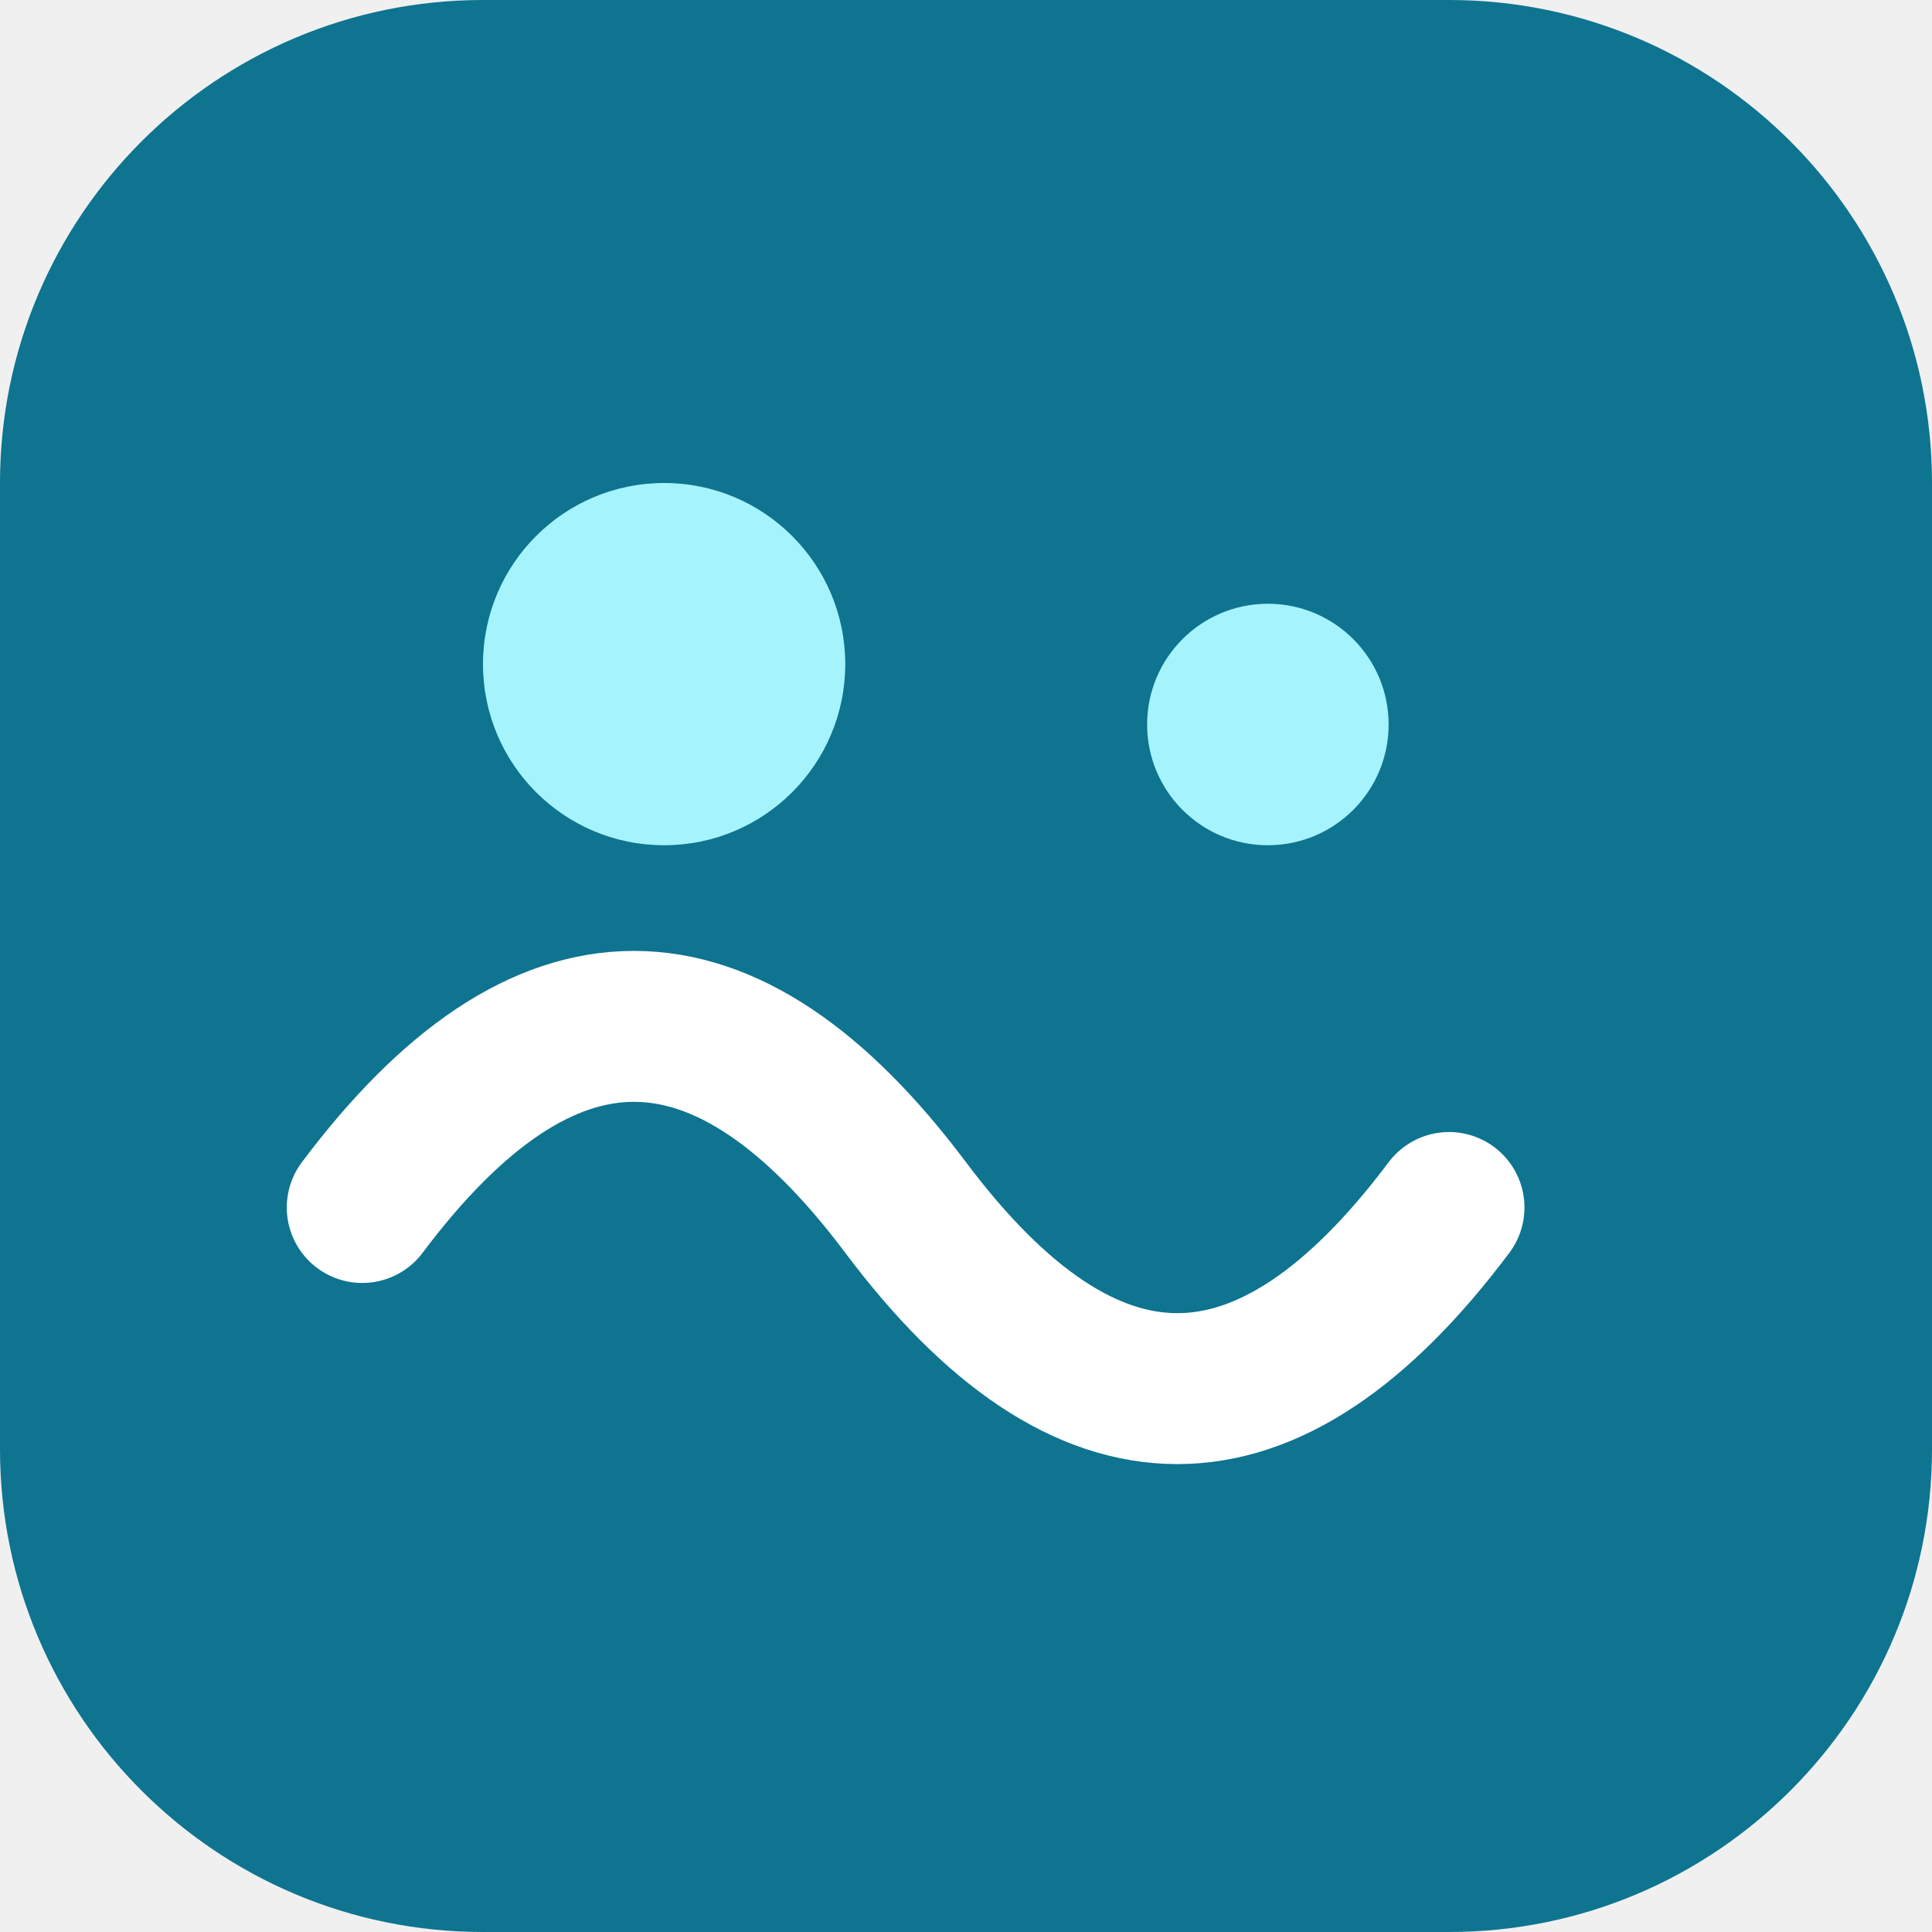
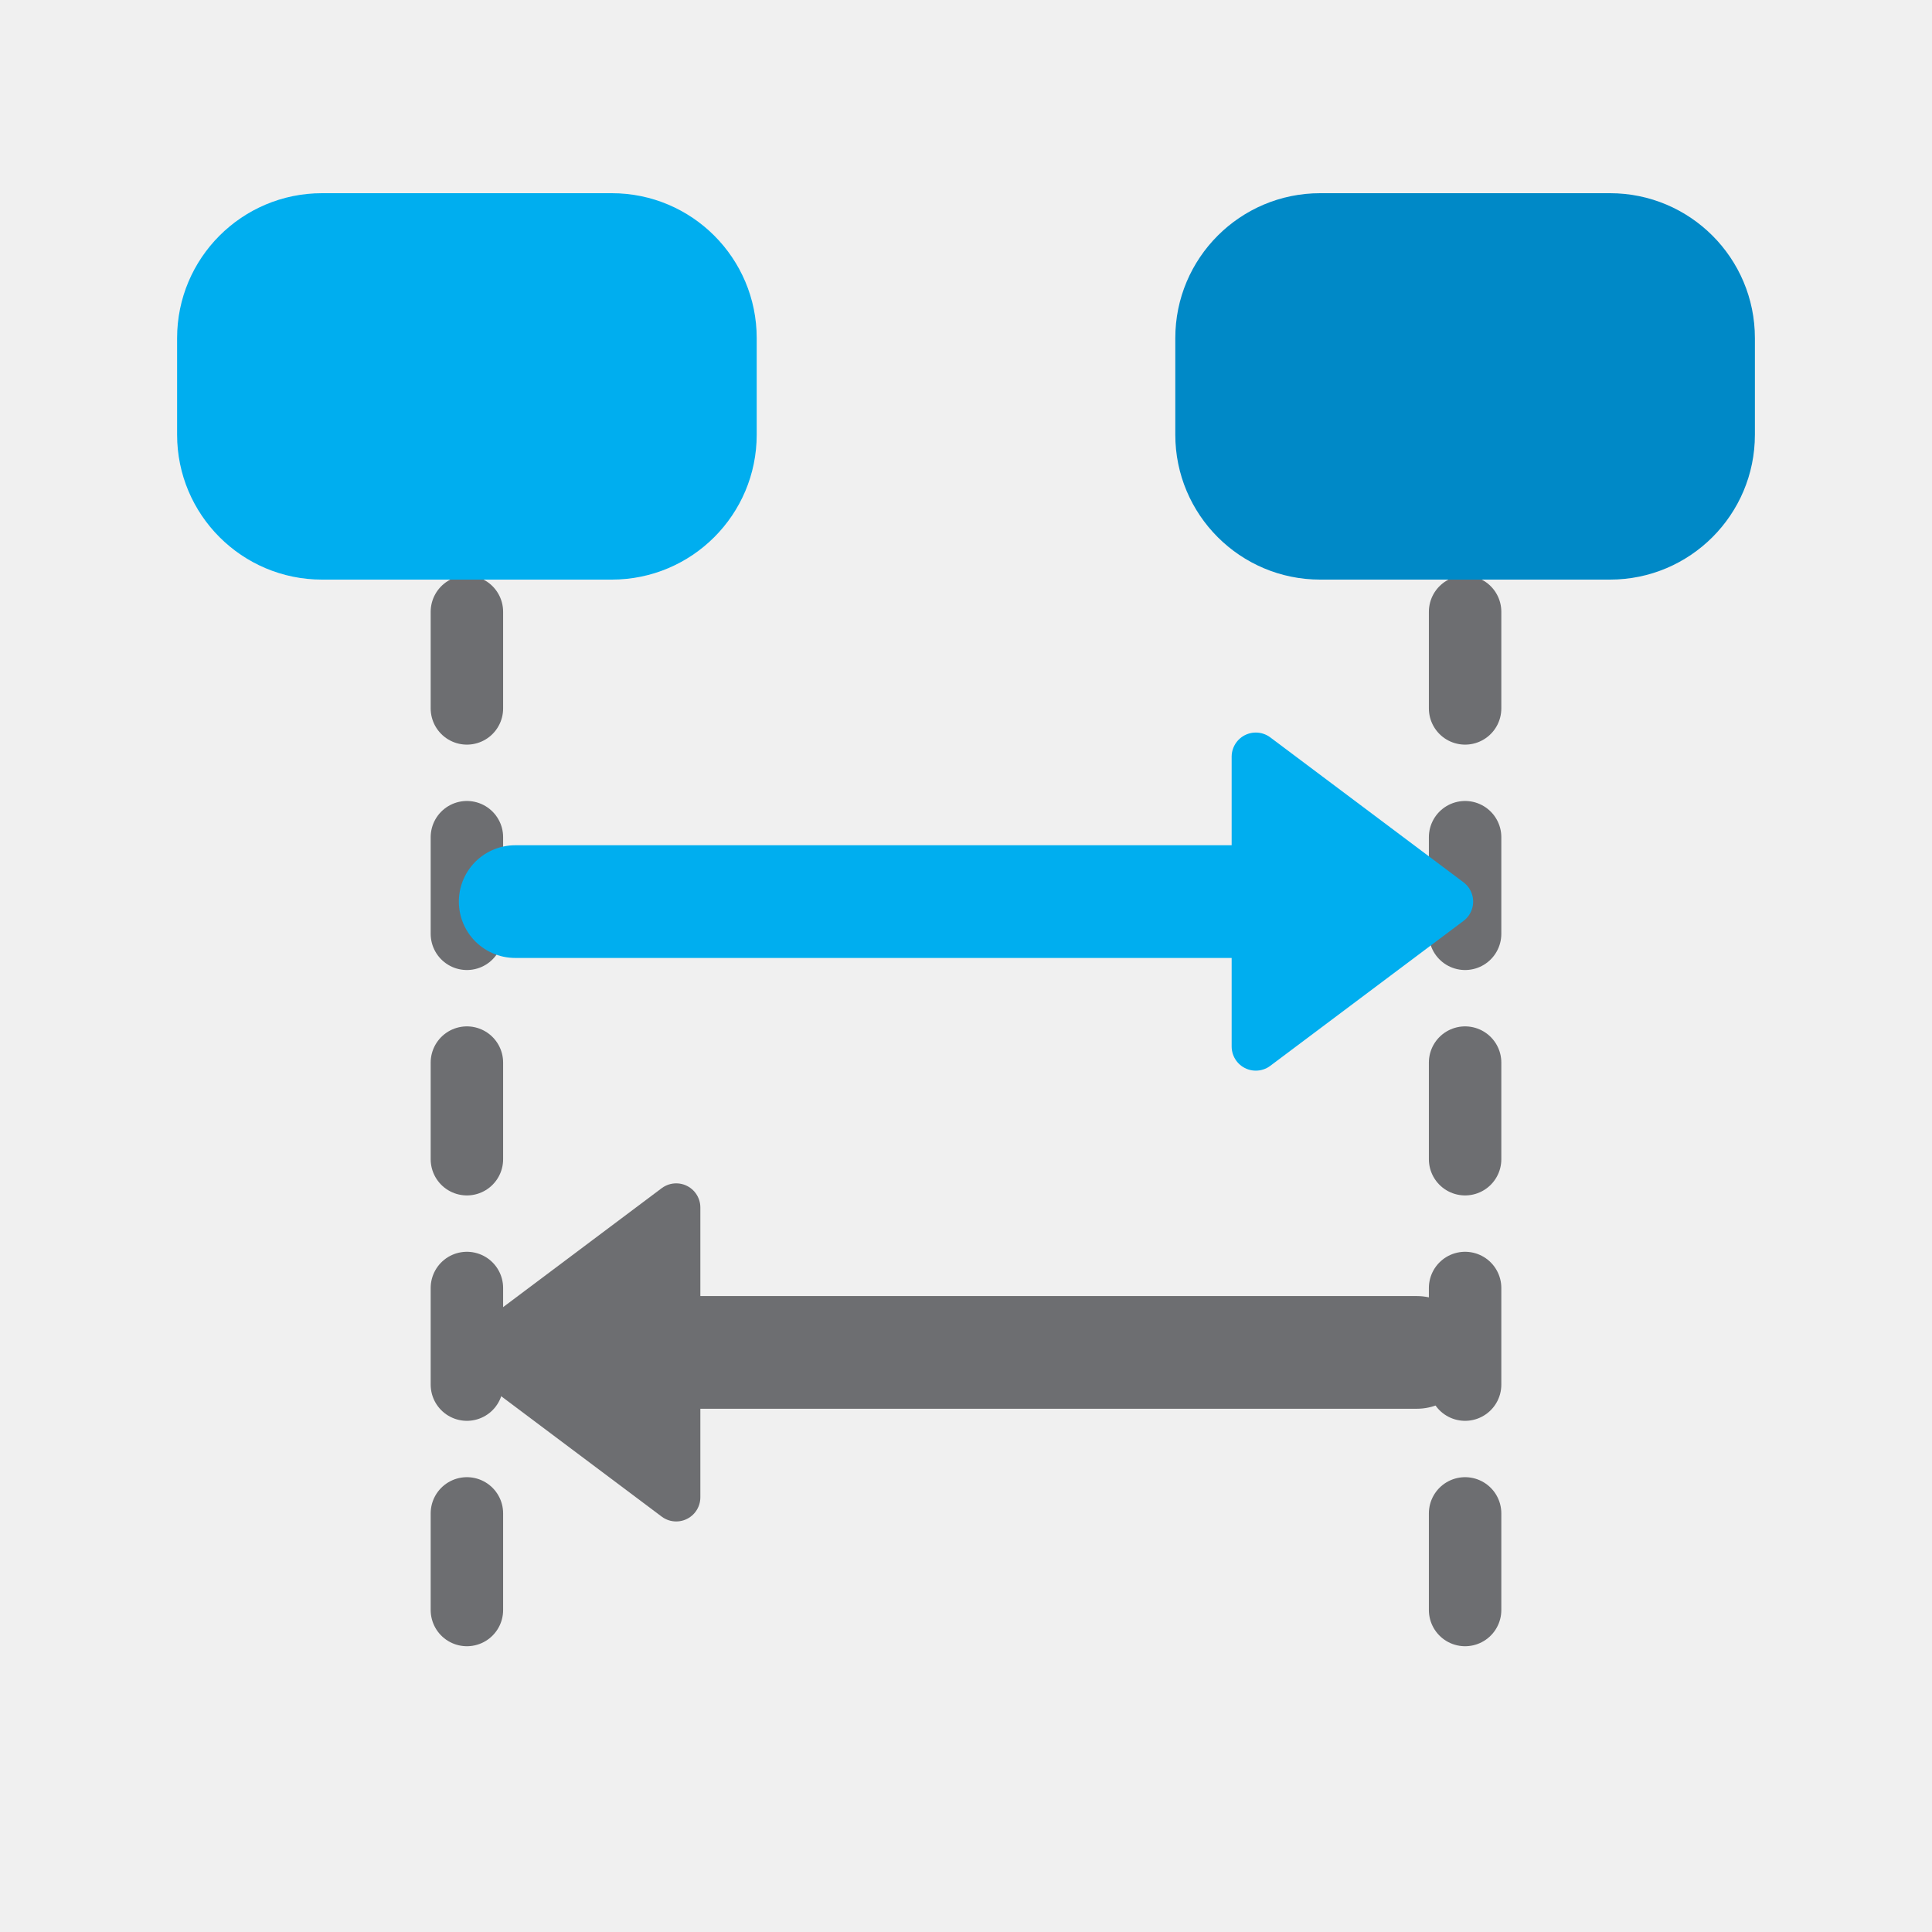
- <svg xmlns="http://www.w3.org/2000/svg" viewBox="0 0 32 32">
-   <rect width="32" height="32" rx="8" fill="#0e7490" />
-   <path d="M6 20c3-4 6-4 9 0s6 4 9 0" stroke="#fff" stroke-width="2.5" fill="none" stroke-linecap="round" />
-   <circle cx="11" cy="11" r="3" fill="#a5f3fc" />
-   <circle cx="21" cy="12" r="2" fill="#a5f3fc" />
+ <svg xmlns="http://www.w3.org/2000/svg" viewBox="0 0 120 120" width="512" height="512">
+   <style>.g{stroke:#6D6E71;fill:#6D6E71}@media (prefers-color-scheme:dark){.g{stroke:#B9BBBF;fill:#B9BBBF}}</style>
+   <g class="g" fill="none" stroke-width="4.5" stroke-linecap="round" stroke-dasharray="6 8">
+     <path d="M29 38 V106" />
+     <path d="M91 38 V106" />
+   </g>
+   <rect x="11" y="12" width="36" height="24" rx="9" fill="#00AEEF" />
+   <rect x="73" y="12" width="36" height="24" rx="9" fill="#0089C7" />
+   <path d="M32 56 H82" stroke="#00AEEF" stroke-width="7" stroke-linecap="round" />
+   <path d="M78 47 L90 56 L78 65 Z" fill="#00AEEF" stroke="#00AEEF" stroke-width="3" stroke-linejoin="round" />
+   <path class="g" d="M88 84 H38" stroke-width="7" stroke-linecap="round" />
+   <path class="g" d="M42 75 L30 84 L42 93 Z" stroke-width="3" stroke-linejoin="round" />
</svg>
